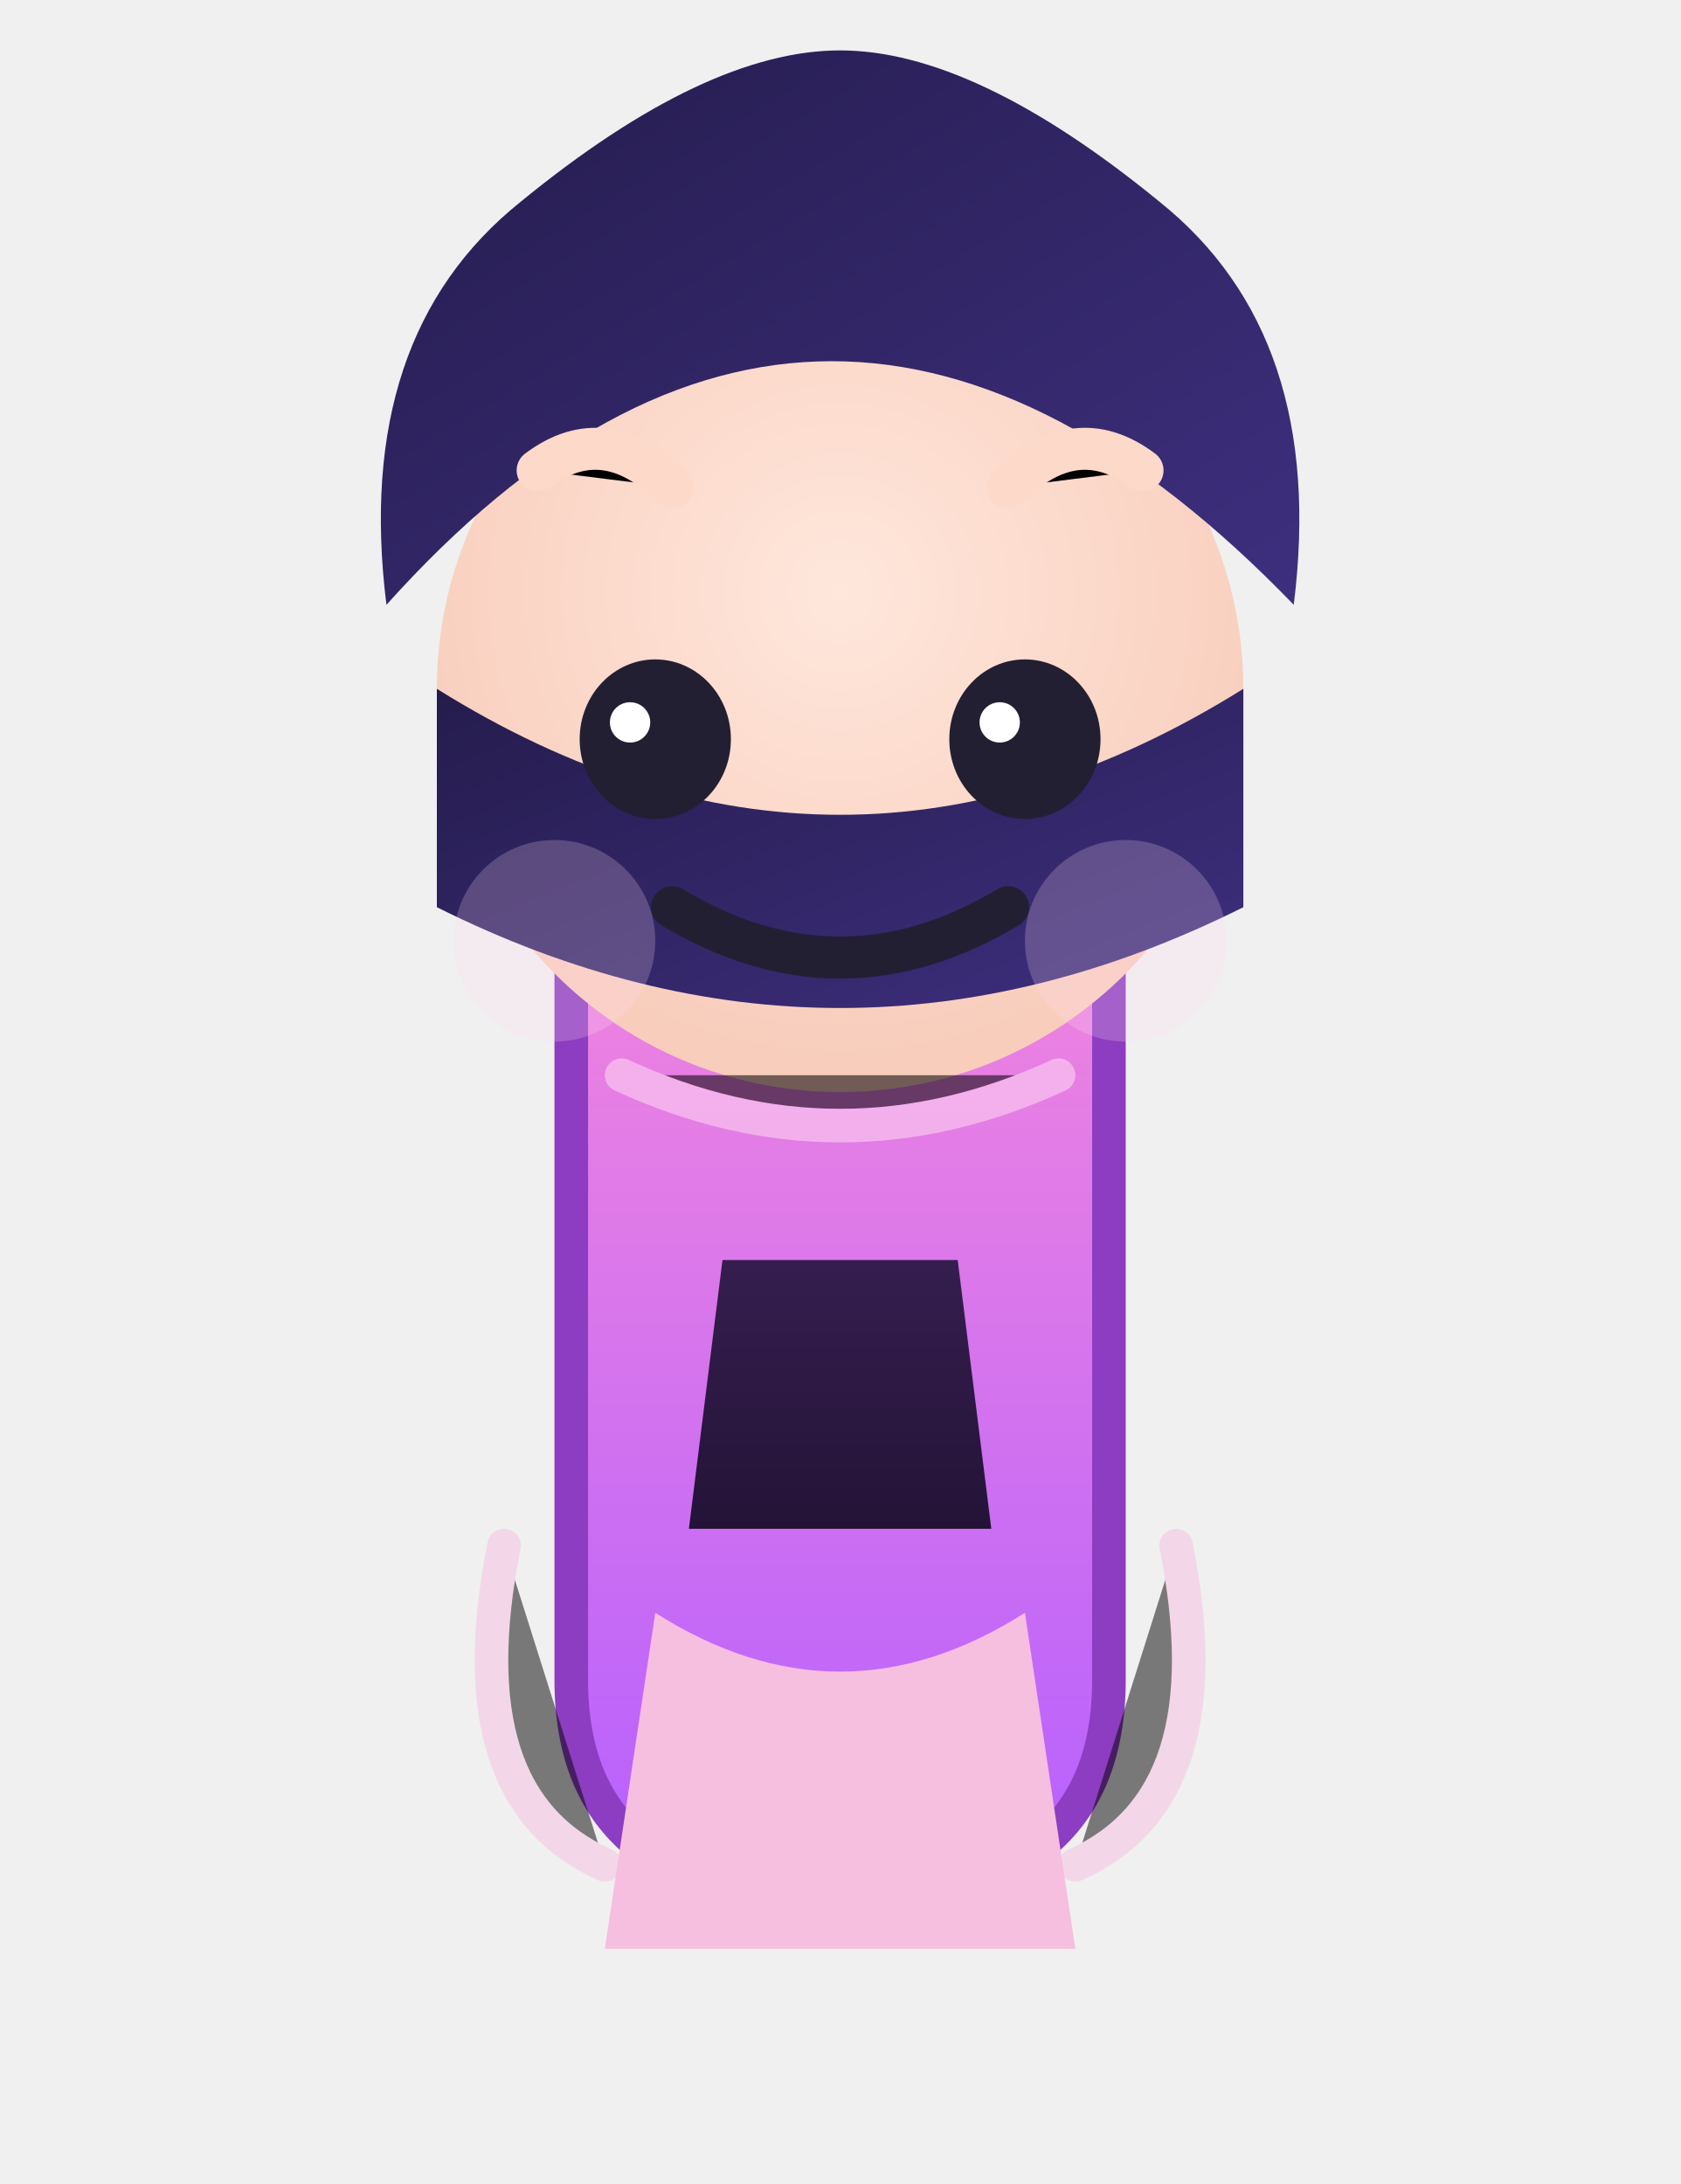
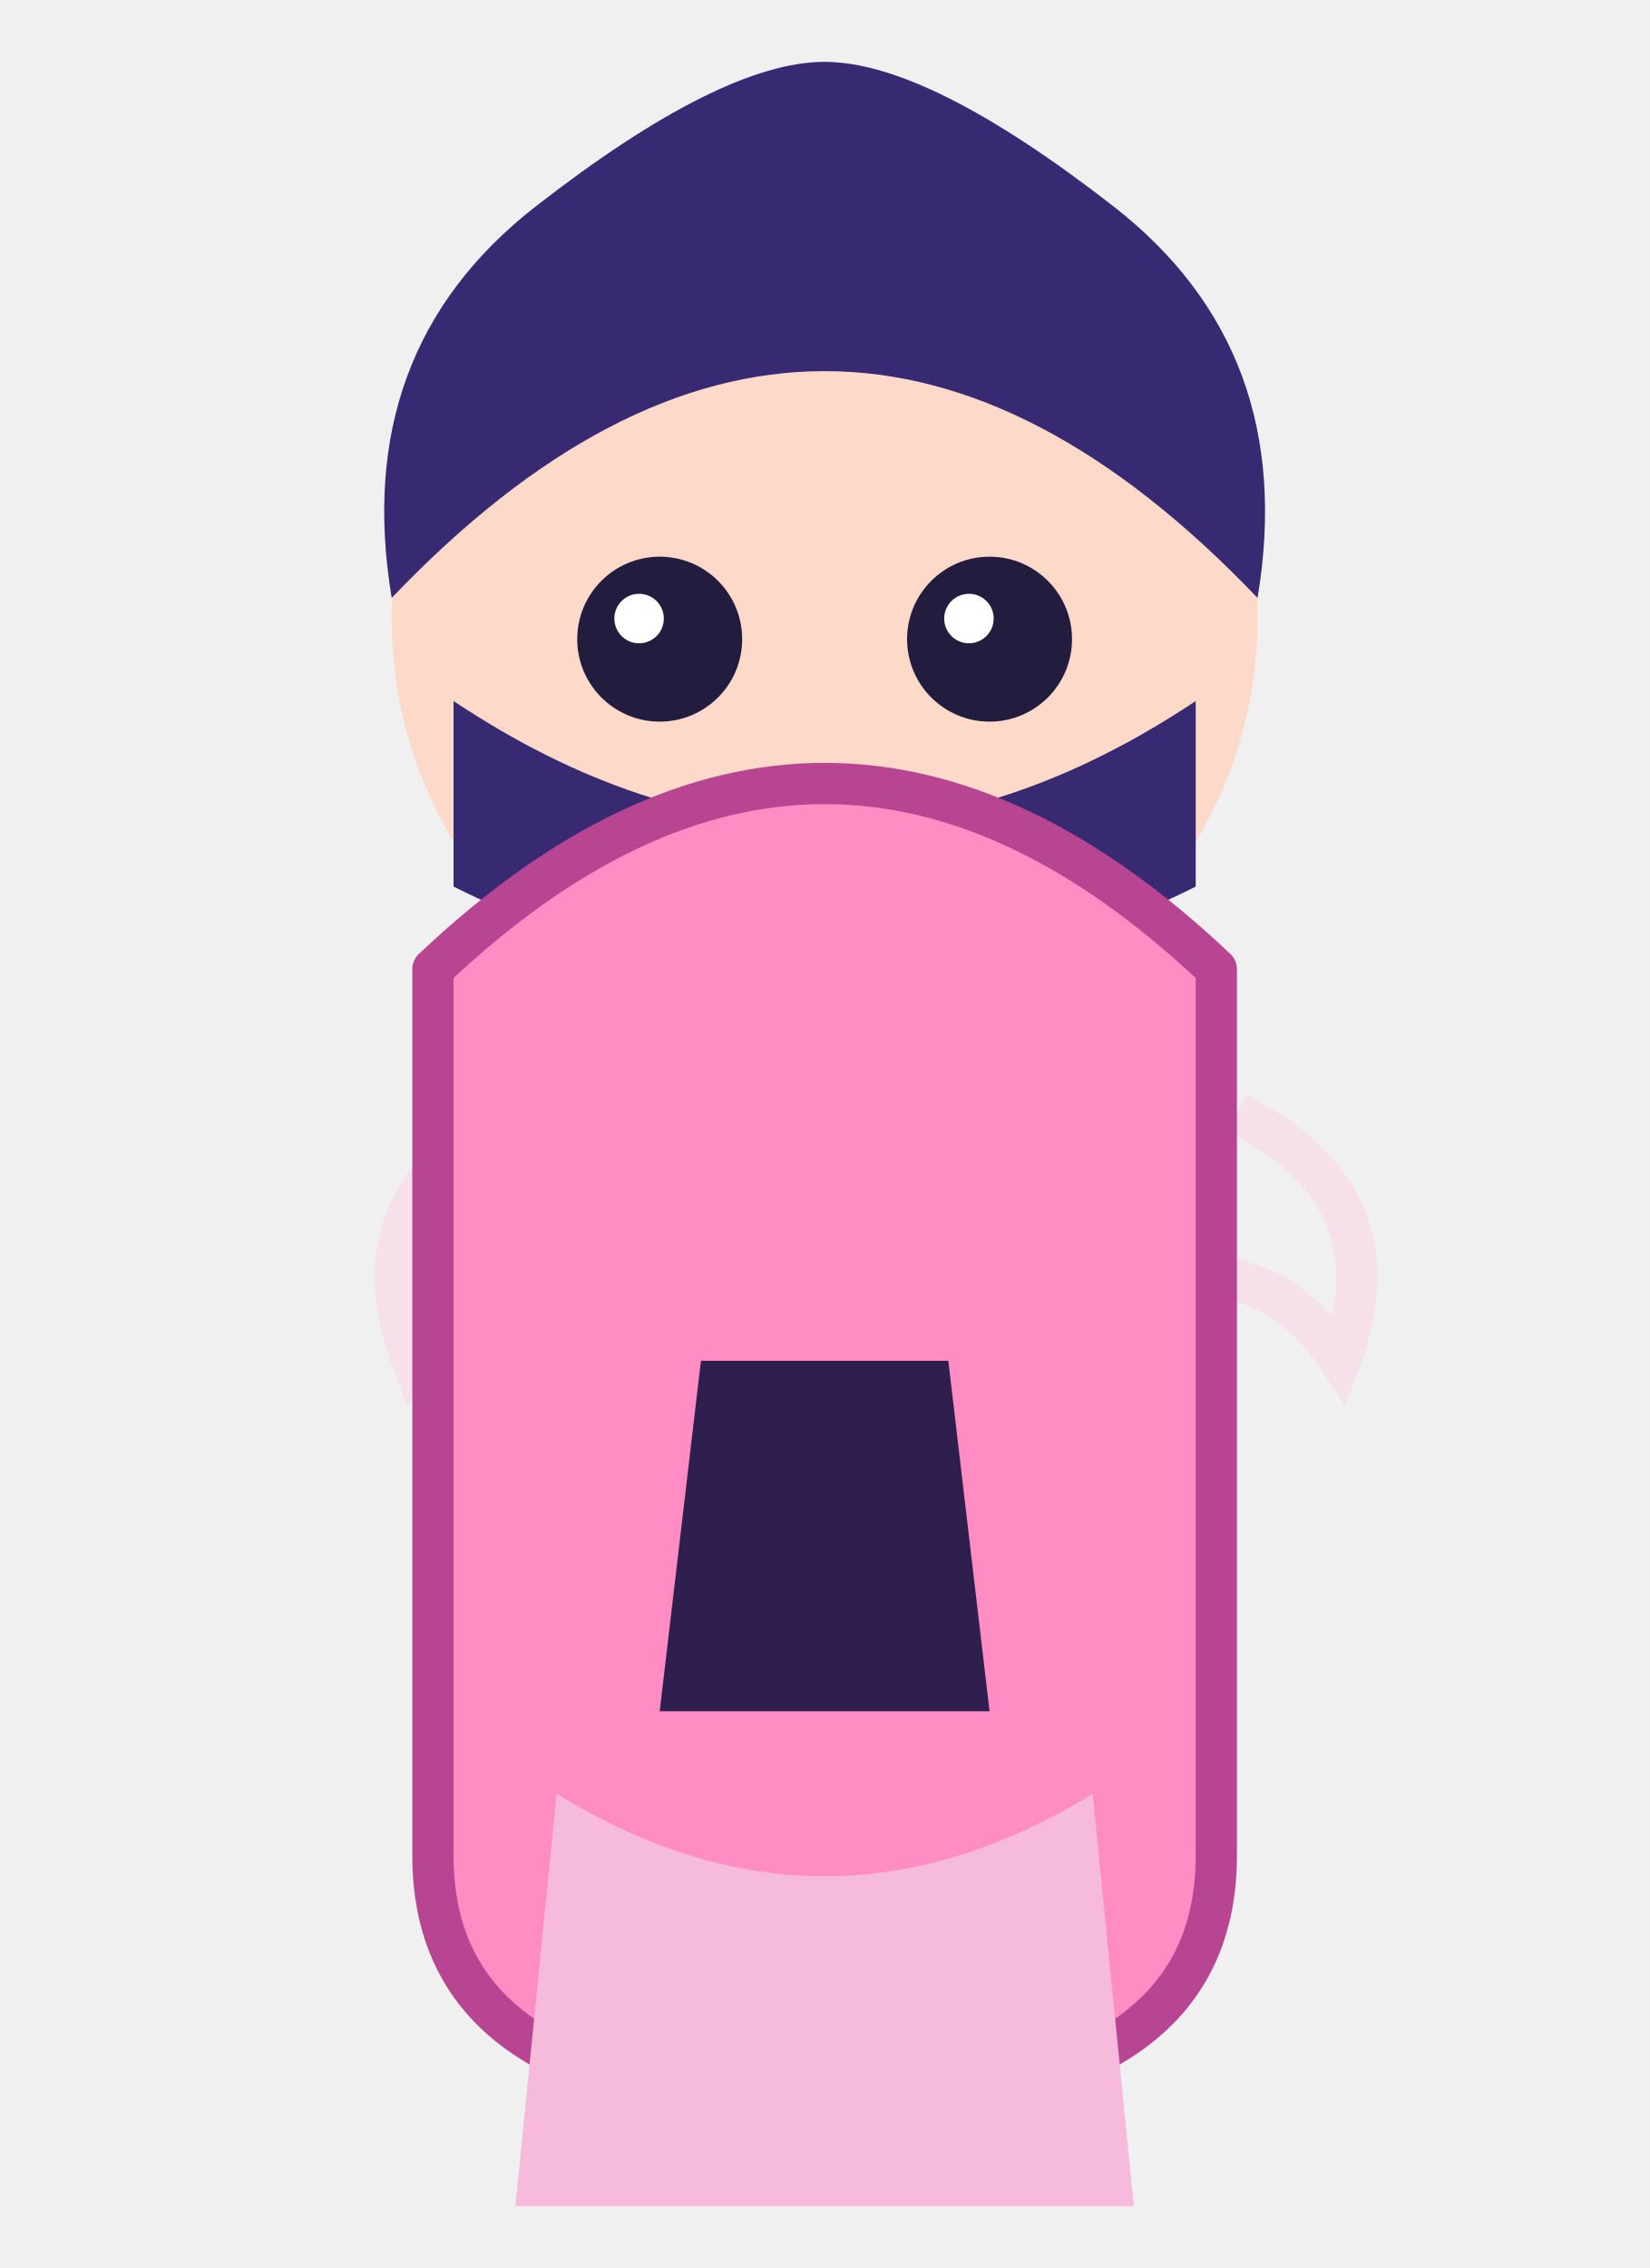
- <svg xmlns="http://www.w3.org/2000/svg" viewBox="0 0 200 260">
-   <defs>
-     <linearGradient id="dressGrad" x1="0%" y1="0%" x2="0%" y2="100%">
-       <stop offset="0%" stop-color="#ff8ed6" />
-       <stop offset="100%" stop-color="#b560ff" />
-     </linearGradient>
-     <radialGradient id="skinGlow" cx="50%" cy="38%" r="58%">
-       <stop offset="0%" stop-color="#ffe7dc" />
-       <stop offset="100%" stop-color="#f8cdbc" />
-     </radialGradient>
-     <linearGradient id="hairWave" x1="0%" y1="0%" x2="100%" y2="100%">
-       <stop offset="0%" stop-color="#251c4d" />
-       <stop offset="100%" stop-color="#3e2f7f" />
-     </linearGradient>
-     <linearGradient id="bootGrad" x1="0%" y1="0%" x2="0%" y2="100%">
-       <stop offset="0%" stop-color="#351e4f" />
-       <stop offset="100%" stop-color="#241337" />
-     </linearGradient>
-   </defs>
-   <rect width="200" height="260" fill="none" />
-   <path d="M68 102 Q100 58 132 102 V200 Q132 226 100 226 Q68 226 68 200 Z" fill="url(#dressGrad)" stroke="#8c3dc1" stroke-width="4" stroke-linejoin="round" />
-   <path d="M78 192 Q100 206 122 192 L128 232 L72 232 Z" fill="#f6bedf" />
-   <path d="M86 150 H114 L118 182 H82 Z" fill="url(#bootGrad)" />
-   <circle cx="100" cy="82" r="48" fill="url(#skinGlow)" />
-   <path d="M46 72 Q98 14 154 72 Q158 40 138 24 Q116 6 100 6 Q84 6 62 24 Q42 40 46 72 Z" fill="url(#hairWave)" />
-   <path d="M52 82 Q100 112 148 82 L148 108 Q100 132 52 108 Z" fill="url(#hairWave)" />
-   <ellipse cx="78" cy="88" rx="9" ry="9.5" fill="#231f33" />
-   <ellipse cx="122" cy="88" rx="9" ry="9.5" fill="#231f33" />
-   <circle cx="75" cy="86" r="2.4" fill="#ffffff" />
-   <circle cx="119" cy="86" r="2.4" fill="#ffffff" />
-   <path d="M80 108 Q100 120 120 108" stroke="#231f33" stroke-width="5" stroke-linecap="round" fill="none" />
-   <path d="M74 128 Q100 140 126 128" stroke="#ffd9f2" stroke-width="4" stroke-linecap="round" opacity="0.55" />
-   <circle cx="66" cy="112" r="12" fill="#ffd9f2" opacity="0.22" />
-   <circle cx="134" cy="112" r="12" fill="#ffd9f2" opacity="0.22" />
-   <path d="M64 56 Q72 50 80 58" stroke="#fcd9c9" stroke-width="5" stroke-linecap="round" />
-   <path d="M120 58 Q128 50 136 56" stroke="#fcd9c9" stroke-width="5" stroke-linecap="round" />
-   <path d="M60 184 Q54 214 72 222" stroke="#f6bedf" stroke-width="4" stroke-linecap="round" opacity="0.5" />
-   <path d="M140 184 Q146 214 128 222" stroke="#f6bedf" stroke-width="4" stroke-linecap="round" opacity="0.5" />
+ <svg xmlns="http://www.w3.org/2000/svg" viewBox="0 0 160 220">
+   <rect width="160" height="220" fill="none" />
+   <circle cx="80" cy="60" r="42" fill="#fcd9c8" />
+   <path d="M38 58 Q80 14 122 58 Q126 34 108 20 Q90 6 80 6 Q70 6 52 20 Q34 34 38 58 Z" fill="#372a73" />
+   <path d="M44 68 Q80 92 116 68 L116 86 Q80 104 44 86 Z" fill="#372a73" />
+   <circle cx="64" cy="62" r="8" fill="#221c3f" />
+   <circle cx="96" cy="62" r="8" fill="#221c3f" />
+   <circle cx="62" cy="60" r="2.4" fill="#ffffff" />
+   <circle cx="94" cy="60" r="2.4" fill="#ffffff" />
+   <path d="M68 78 Q80 86 92 78" stroke="#221c3f" stroke-width="4" fill="none" stroke-linecap="round" />
+   <path d="M56 110 Q80 122 104 110" stroke="#ffc7e0" stroke-width="4" stroke-linecap="round" opacity="0.45" />
+   <path d="M50 108 Q34 116 40 132 Q48 120 60 126" stroke="#ffc7e0" stroke-width="4" fill="none" opacity="0.4" />
+   <path d="M110 126 Q122 120 130 132 Q136 116 120 108" stroke="#ffc7e0" stroke-width="4" fill="none" opacity="0.4" />
+   <path d="M42 94 Q80 58 118 94 V180 Q118 204 80 204 Q42 204 42 180 Z" fill="#ff8cc2" stroke="#b84592" stroke-width="4" stroke-linejoin="round" />
+   <path d="M54 174 Q80 190 106 174 L110 214 L50 214 Z" fill="#f5badc" />
+   <path d="M68 132 H92 L96 166 H64 Z" fill="#2f1f4f" />
</svg>
